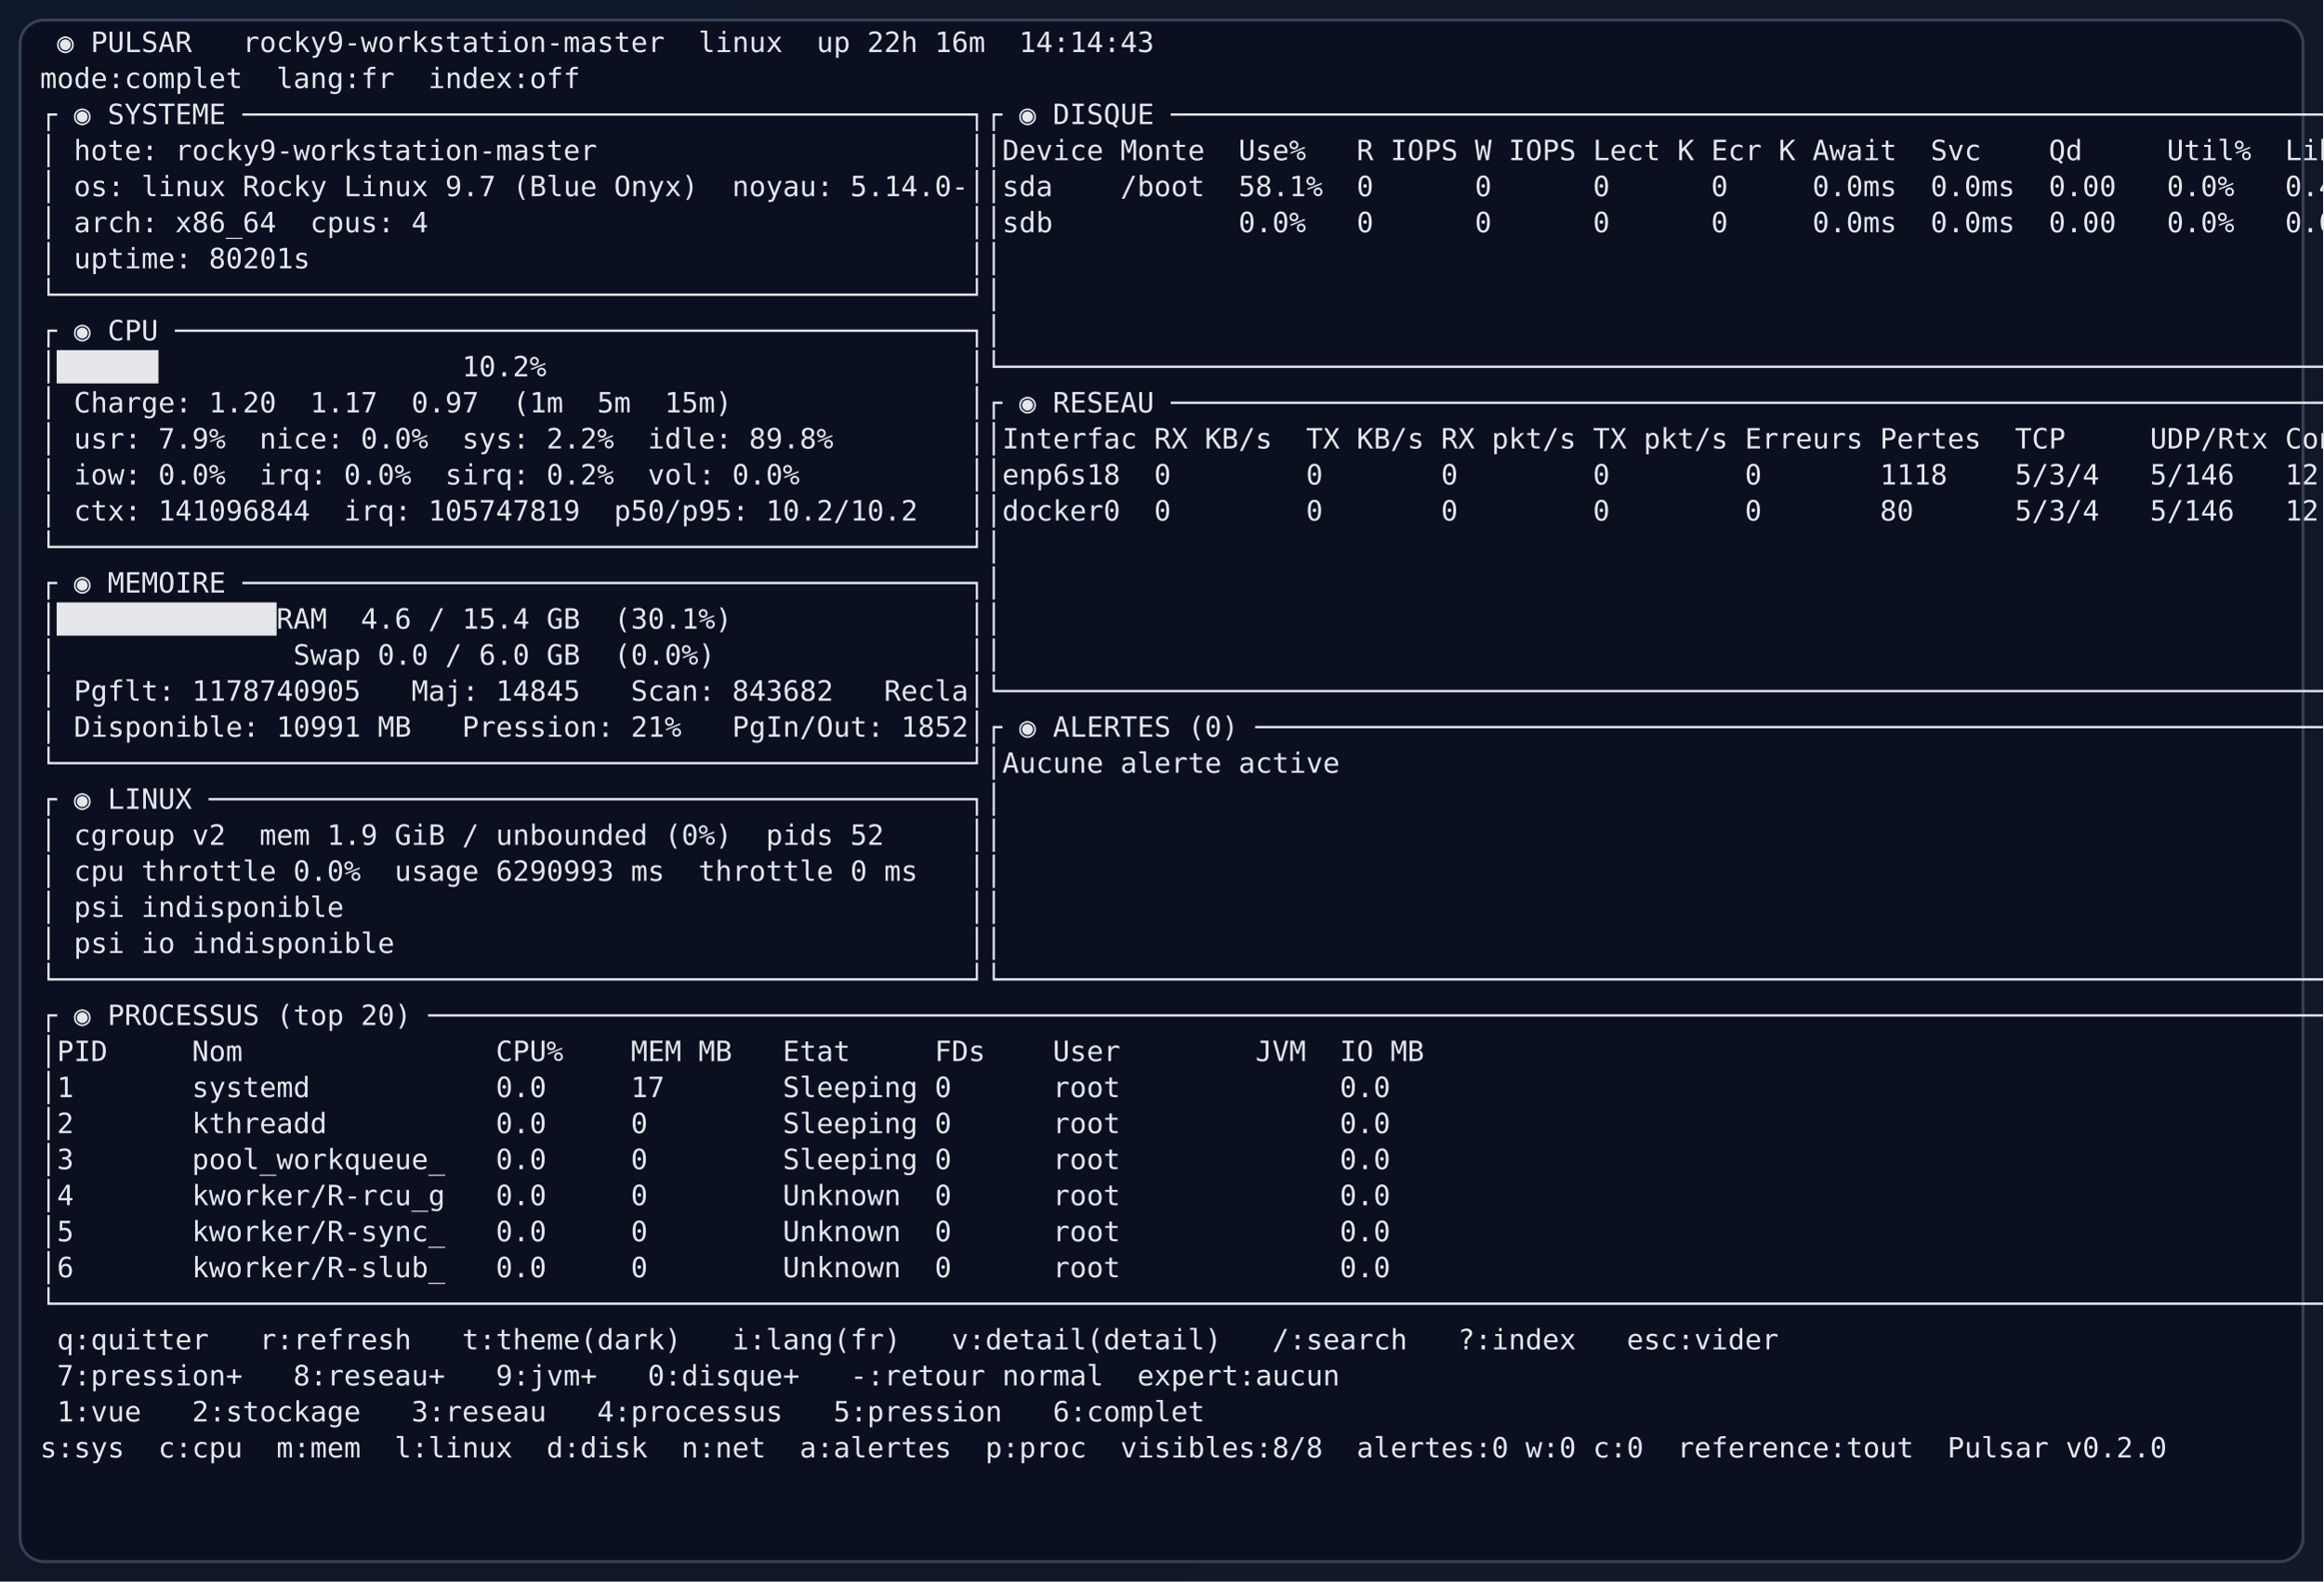
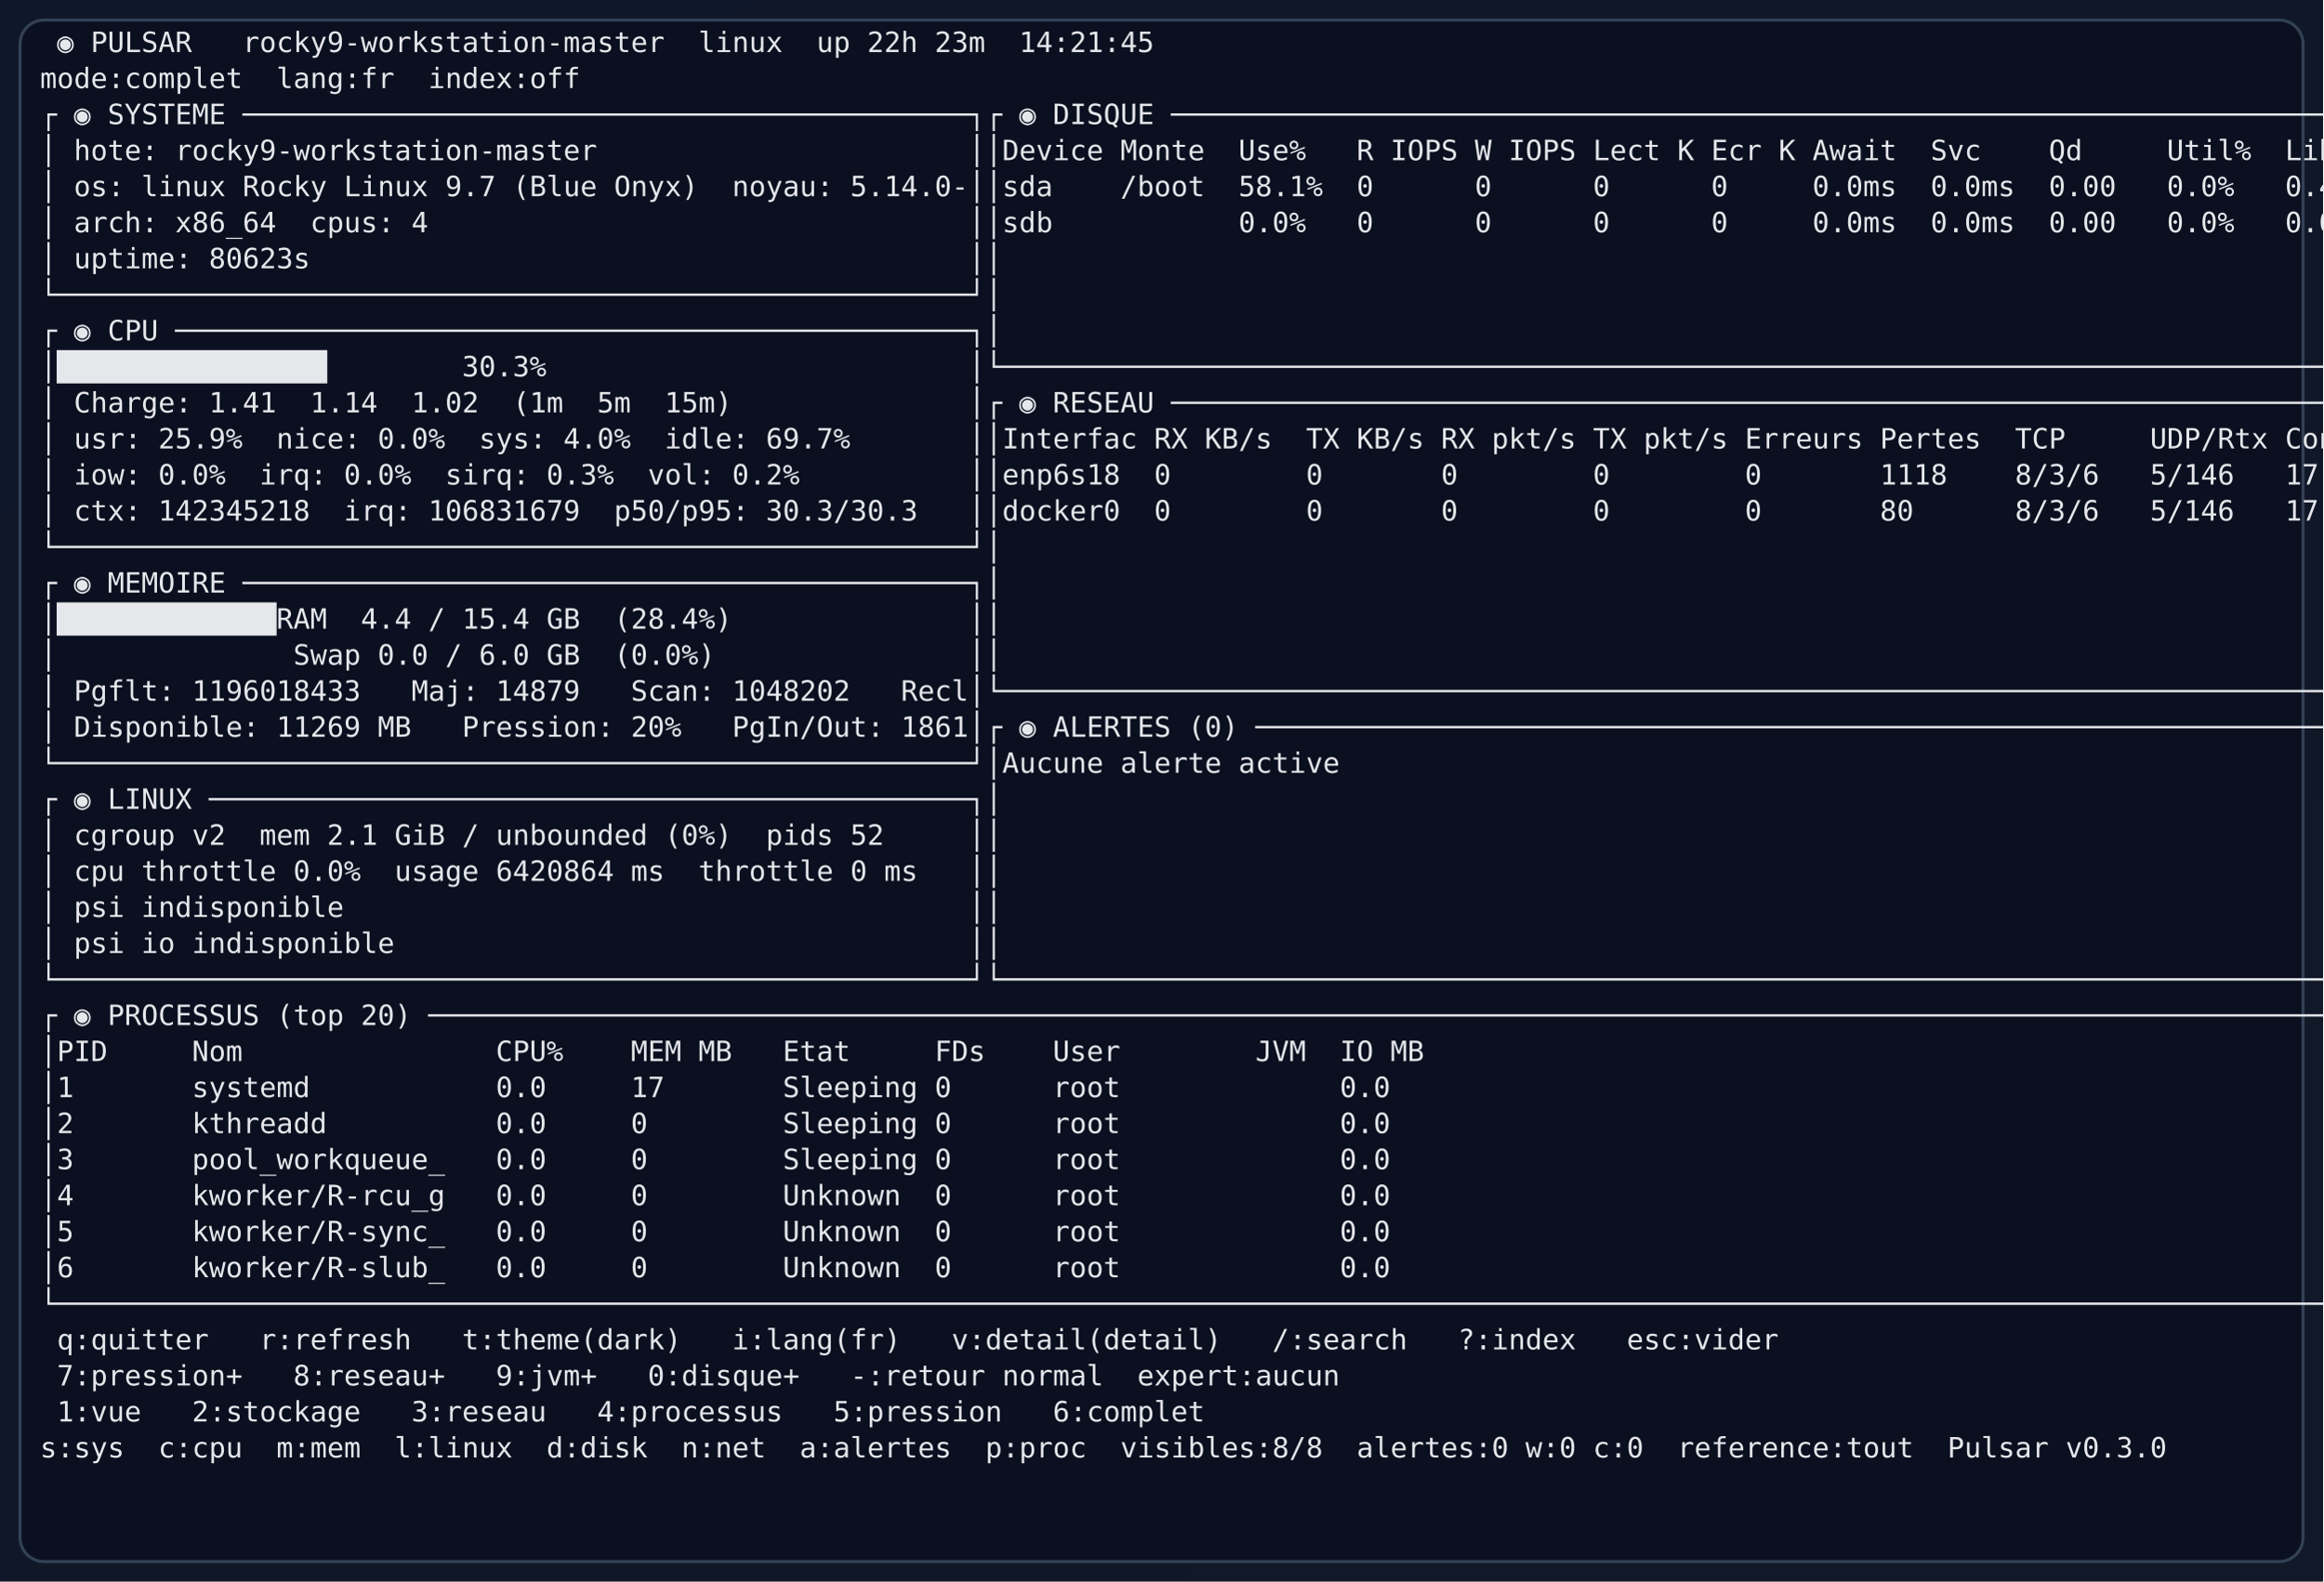
<svg xmlns="http://www.w3.org/2000/svg" width="1160" height="790" viewBox="0 0 1160 790" role="img" aria-label="Pulsar TUI overview">
  <defs>
    <linearGradient id="bg" x1="0" x2="1" y1="0" y2="1">
      <stop offset="0%" stop-color="#0f172a" />
      <stop offset="100%" stop-color="#111827" />
    </linearGradient>
  </defs>
  <rect width="1160" height="790" fill="url(#bg)" />
  <rect x="10" y="10" width="1140" height="770" rx="12" fill="#0b1020" stroke="#334155" stroke-width="1.5" />
-   <text x="20" y="26" fill="#e5e7eb" font-size="14" font-family="ui-monospace, SFMono-Regular, Menlo, Consolas, monospace" xml:space="preserve"> ◉ PULSAR   rocky9-workstation-master  linux  up 22h 16m  14:14:43</text>
+   <text x="20" y="26" fill="#e5e7eb" font-size="14" font-family="ui-monospace, SFMono-Regular, Menlo, Consolas, monospace" xml:space="preserve"> ◉ PULSAR   rocky9-workstation-master  linux  up 22h 23m  14:21:45</text>
  <text x="20" y="44" fill="#e5e7eb" font-size="14" font-family="ui-monospace, SFMono-Regular, Menlo, Consolas, monospace" xml:space="preserve">mode:complet  lang:fr  index:off</text>
  <text x="20" y="62" fill="#e5e7eb" font-size="14" font-family="ui-monospace, SFMono-Regular, Menlo, Consolas, monospace" xml:space="preserve">┌ ◉ SYSTEME ───────────────────────────────────────────┐┌ ◉ DISQUE ────────────────────────────────────────────────────────────────────────┐</text>
  <text x="20" y="80" fill="#e5e7eb" font-size="14" font-family="ui-monospace, SFMono-Regular, Menlo, Consolas, monospace" xml:space="preserve">│ hote: rocky9-workstation-master                      ││Device Monte  Use%   R IOPS W IOPS Lect K Ecr K Await  Svc    Qd     Util%  Libre │</text>
  <text x="20" y="98" fill="#e5e7eb" font-size="14" font-family="ui-monospace, SFMono-Regular, Menlo, Consolas, monospace" xml:space="preserve">│ os: linux Rocky Linux 9.7 (Blue Onyx)  noyau: 5.14.0-││sda    /boot  58.1%  0      0      0      0     0.0ms  0.0ms  0.00   0.0%   0.4   │</text>
  <text x="20" y="116" fill="#e5e7eb" font-size="14" font-family="ui-monospace, SFMono-Regular, Menlo, Consolas, monospace" xml:space="preserve">│ arch: x86_64  cpus: 4                                ││sdb           0.0%   0      0      0      0     0.0ms  0.0ms  0.00   0.0%   0.0   │</text>
-   <text x="20" y="134" fill="#e5e7eb" font-size="14" font-family="ui-monospace, SFMono-Regular, Menlo, Consolas, monospace" xml:space="preserve">│ uptime: 80201s                                       ││                                                                                  │</text>
+   <text x="20" y="134" fill="#e5e7eb" font-size="14" font-family="ui-monospace, SFMono-Regular, Menlo, Consolas, monospace" xml:space="preserve">│ uptime: 80623s                                       ││                                                                                  │</text>
  <text x="20" y="152" fill="#e5e7eb" font-size="14" font-family="ui-monospace, SFMono-Regular, Menlo, Consolas, monospace" xml:space="preserve">└──────────────────────────────────────────────────────┘│                                                                                  │</text>
  <text x="20" y="170" fill="#e5e7eb" font-size="14" font-family="ui-monospace, SFMono-Regular, Menlo, Consolas, monospace" xml:space="preserve">┌ ◉ CPU ───────────────────────────────────────────────┐│                                                                                  │</text>
-   <text x="20" y="188" fill="#e5e7eb" font-size="14" font-family="ui-monospace, SFMono-Regular, Menlo, Consolas, monospace" xml:space="preserve">│██████                  10.2%                         │└──────────────────────────────────────────────────────────────────────────────────┘</text>
-   <text x="20" y="206" fill="#e5e7eb" font-size="14" font-family="ui-monospace, SFMono-Regular, Menlo, Consolas, monospace" xml:space="preserve">│ Charge: 1.20  1.17  0.97  (1m  5m  15m)              │┌ ◉ RESEAU ────────────────────────────────────────────────────────────────────────┐</text>
-   <text x="20" y="224" fill="#e5e7eb" font-size="14" font-family="ui-monospace, SFMono-Regular, Menlo, Consolas, monospace" xml:space="preserve">│ usr: 7.9%  nice: 0.0%  sys: 2.2%  idle: 89.8%        ││Interfac RX KB/s  TX KB/s RX pkt/s TX pkt/s Erreurs Pertes  TCP     UDP/Rtx Conn  │</text>
-   <text x="20" y="242" fill="#e5e7eb" font-size="14" font-family="ui-monospace, SFMono-Regular, Menlo, Consolas, monospace" xml:space="preserve">│ iow: 0.0%  irq: 0.0%  sirq: 0.2%  vol: 0.0%          ││enp6s18  0        0       0        0        0       1118    5/3/4   5/146   12    │</text>
-   <text x="20" y="260" fill="#e5e7eb" font-size="14" font-family="ui-monospace, SFMono-Regular, Menlo, Consolas, monospace" xml:space="preserve">│ ctx: 141096844  irq: 105747819  p50/p95: 10.2/10.2   ││docker0  0        0       0        0        0       80      5/3/4   5/146   12    │</text>
+   <text x="20" y="188" fill="#e5e7eb" font-size="14" font-family="ui-monospace, SFMono-Regular, Menlo, Consolas, monospace" xml:space="preserve">│████████████████        30.3%                         │└──────────────────────────────────────────────────────────────────────────────────┘</text>
+   <text x="20" y="206" fill="#e5e7eb" font-size="14" font-family="ui-monospace, SFMono-Regular, Menlo, Consolas, monospace" xml:space="preserve">│ Charge: 1.41  1.14  1.02  (1m  5m  15m)              │┌ ◉ RESEAU ────────────────────────────────────────────────────────────────────────┐</text>
+   <text x="20" y="224" fill="#e5e7eb" font-size="14" font-family="ui-monospace, SFMono-Regular, Menlo, Consolas, monospace" xml:space="preserve">│ usr: 25.9%  nice: 0.0%  sys: 4.0%  idle: 69.7%       ││Interfac RX KB/s  TX KB/s RX pkt/s TX pkt/s Erreurs Pertes  TCP     UDP/Rtx Conn  │</text>
+   <text x="20" y="242" fill="#e5e7eb" font-size="14" font-family="ui-monospace, SFMono-Regular, Menlo, Consolas, monospace" xml:space="preserve">│ iow: 0.0%  irq: 0.0%  sirq: 0.3%  vol: 0.2%          ││enp6s18  0        0       0        0        0       1118    8/3/6   5/146   17    │</text>
+   <text x="20" y="260" fill="#e5e7eb" font-size="14" font-family="ui-monospace, SFMono-Regular, Menlo, Consolas, monospace" xml:space="preserve">│ ctx: 142345218  irq: 106831679  p50/p95: 30.3/30.3   ││docker0  0        0       0        0        0       80      8/3/6   5/146   17    │</text>
  <text x="20" y="278" fill="#e5e7eb" font-size="14" font-family="ui-monospace, SFMono-Regular, Menlo, Consolas, monospace" xml:space="preserve">└──────────────────────────────────────────────────────┘│                                                                                  │</text>
  <text x="20" y="296" fill="#e5e7eb" font-size="14" font-family="ui-monospace, SFMono-Regular, Menlo, Consolas, monospace" xml:space="preserve">┌ ◉ MEMOIRE ───────────────────────────────────────────┐│                                                                                  │</text>
-   <text x="20" y="314" fill="#e5e7eb" font-size="14" font-family="ui-monospace, SFMono-Regular, Menlo, Consolas, monospace" xml:space="preserve">│█████████████RAM  4.6 / 15.4 GB  (30.1%)              ││                                                                                  │</text>
+   <text x="20" y="314" fill="#e5e7eb" font-size="14" font-family="ui-monospace, SFMono-Regular, Menlo, Consolas, monospace" xml:space="preserve">│█████████████RAM  4.4 / 15.4 GB  (28.4%)              ││                                                                                  │</text>
  <text x="20" y="332" fill="#e5e7eb" font-size="14" font-family="ui-monospace, SFMono-Regular, Menlo, Consolas, monospace" xml:space="preserve">│              Swap 0.0 / 6.0 GB  (0.0%)               ││                                                                                  │</text>
-   <text x="20" y="350" fill="#e5e7eb" font-size="14" font-family="ui-monospace, SFMono-Regular, Menlo, Consolas, monospace" xml:space="preserve">│ Pgflt: 1178740905   Maj: 14845   Scan: 843682   Recla│└──────────────────────────────────────────────────────────────────────────────────┘</text>
-   <text x="20" y="368" fill="#e5e7eb" font-size="14" font-family="ui-monospace, SFMono-Regular, Menlo, Consolas, monospace" xml:space="preserve">│ Disponible: 10991 MB   Pression: 21%   PgIn/Out: 1852│┌ ◉ ALERTES (0) ───────────────────────────────────────────────────────────────────┐</text>
+   <text x="20" y="350" fill="#e5e7eb" font-size="14" font-family="ui-monospace, SFMono-Regular, Menlo, Consolas, monospace" xml:space="preserve">│ Pgflt: 1196018433   Maj: 14879   Scan: 1048202   Recl│└──────────────────────────────────────────────────────────────────────────────────┘</text>
+   <text x="20" y="368" fill="#e5e7eb" font-size="14" font-family="ui-monospace, SFMono-Regular, Menlo, Consolas, monospace" xml:space="preserve">│ Disponible: 11269 MB   Pression: 20%   PgIn/Out: 1861│┌ ◉ ALERTES (0) ───────────────────────────────────────────────────────────────────┐</text>
  <text x="20" y="386" fill="#e5e7eb" font-size="14" font-family="ui-monospace, SFMono-Regular, Menlo, Consolas, monospace" xml:space="preserve">└──────────────────────────────────────────────────────┘│Aucune alerte active                                                              │</text>
  <text x="20" y="404" fill="#e5e7eb" font-size="14" font-family="ui-monospace, SFMono-Regular, Menlo, Consolas, monospace" xml:space="preserve">┌ ◉ LINUX ─────────────────────────────────────────────┐│                                                                                  │</text>
-   <text x="20" y="422" fill="#e5e7eb" font-size="14" font-family="ui-monospace, SFMono-Regular, Menlo, Consolas, monospace" xml:space="preserve">│ cgroup v2  mem 1.9 GiB / unbounded (0%)  pids 52     ││                                                                                  │</text>
-   <text x="20" y="440" fill="#e5e7eb" font-size="14" font-family="ui-monospace, SFMono-Regular, Menlo, Consolas, monospace" xml:space="preserve">│ cpu throttle 0.0%  usage 6290993 ms  throttle 0 ms   ││                                                                                  │</text>
+   <text x="20" y="422" fill="#e5e7eb" font-size="14" font-family="ui-monospace, SFMono-Regular, Menlo, Consolas, monospace" xml:space="preserve">│ cgroup v2  mem 2.1 GiB / unbounded (0%)  pids 52     ││                                                                                  │</text>
+   <text x="20" y="440" fill="#e5e7eb" font-size="14" font-family="ui-monospace, SFMono-Regular, Menlo, Consolas, monospace" xml:space="preserve">│ cpu throttle 0.0%  usage 6420864 ms  throttle 0 ms   ││                                                                                  │</text>
  <text x="20" y="458" fill="#e5e7eb" font-size="14" font-family="ui-monospace, SFMono-Regular, Menlo, Consolas, monospace" xml:space="preserve">│ psi indisponible                                     ││                                                                                  │</text>
  <text x="20" y="476" fill="#e5e7eb" font-size="14" font-family="ui-monospace, SFMono-Regular, Menlo, Consolas, monospace" xml:space="preserve">│ psi io indisponible                                  ││                                                                                  │</text>
  <text x="20" y="494" fill="#e5e7eb" font-size="14" font-family="ui-monospace, SFMono-Regular, Menlo, Consolas, monospace" xml:space="preserve">└──────────────────────────────────────────────────────┘└──────────────────────────────────────────────────────────────────────────────────┘</text>
  <text x="20" y="512" fill="#e5e7eb" font-size="14" font-family="ui-monospace, SFMono-Regular, Menlo, Consolas, monospace" xml:space="preserve">┌ ◉ PROCESSUS (top 20) ────────────────────────────────────────────────────────────────────────────────────────────────────────────────────┐</text>
  <text x="20" y="530" fill="#e5e7eb" font-size="14" font-family="ui-monospace, SFMono-Regular, Menlo, Consolas, monospace" xml:space="preserve">│PID     Nom               CPU%    MEM MB   Etat     FDs    User        JVM  IO MB                                                         │</text>
  <text x="20" y="548" fill="#e5e7eb" font-size="14" font-family="ui-monospace, SFMono-Regular, Menlo, Consolas, monospace" xml:space="preserve">│1       systemd           0.0     17       Sleeping 0      root             0.0                                                           │</text>
  <text x="20" y="566" fill="#e5e7eb" font-size="14" font-family="ui-monospace, SFMono-Regular, Menlo, Consolas, monospace" xml:space="preserve">│2       kthreadd          0.0     0        Sleeping 0      root             0.0                                                           │</text>
  <text x="20" y="584" fill="#e5e7eb" font-size="14" font-family="ui-monospace, SFMono-Regular, Menlo, Consolas, monospace" xml:space="preserve">│3       pool_workqueue_   0.0     0        Sleeping 0      root             0.0                                                           │</text>
  <text x="20" y="602" fill="#e5e7eb" font-size="14" font-family="ui-monospace, SFMono-Regular, Menlo, Consolas, monospace" xml:space="preserve">│4       kworker/R-rcu_g   0.0     0        Unknown  0      root             0.0                                                           │</text>
  <text x="20" y="620" fill="#e5e7eb" font-size="14" font-family="ui-monospace, SFMono-Regular, Menlo, Consolas, monospace" xml:space="preserve">│5       kworker/R-sync_   0.0     0        Unknown  0      root             0.0                                                           │</text>
  <text x="20" y="638" fill="#e5e7eb" font-size="14" font-family="ui-monospace, SFMono-Regular, Menlo, Consolas, monospace" xml:space="preserve">│6       kworker/R-slub_   0.0     0        Unknown  0      root             0.0                                                           │</text>
  <text x="20" y="656" fill="#e5e7eb" font-size="14" font-family="ui-monospace, SFMono-Regular, Menlo, Consolas, monospace" xml:space="preserve">└──────────────────────────────────────────────────────────────────────────────────────────────────────────────────────────────────────────┘</text>
  <text x="20" y="674" fill="#e5e7eb" font-size="14" font-family="ui-monospace, SFMono-Regular, Menlo, Consolas, monospace" xml:space="preserve"> q:quitter   r:refresh   t:theme(dark)   i:lang(fr)   v:detail(detail)   /:search   ?:index   esc:vider</text>
  <text x="20" y="692" fill="#e5e7eb" font-size="14" font-family="ui-monospace, SFMono-Regular, Menlo, Consolas, monospace" xml:space="preserve"> 7:pression+   8:reseau+   9:jvm+   0:disque+   -:retour normal  expert:aucun</text>
  <text x="20" y="710" fill="#e5e7eb" font-size="14" font-family="ui-monospace, SFMono-Regular, Menlo, Consolas, monospace" xml:space="preserve"> 1:vue   2:stockage   3:reseau   4:processus   5:pression   6:complet</text>
-   <text x="20" y="728" fill="#e5e7eb" font-size="14" font-family="ui-monospace, SFMono-Regular, Menlo, Consolas, monospace" xml:space="preserve">s:sys  c:cpu  m:mem  l:linux  d:disk  n:net  a:alertes  p:proc  visibles:8/8  alertes:0 w:0 c:0  reference:tout  Pulsar v0.2.0</text>
+   <text x="20" y="728" fill="#e5e7eb" font-size="14" font-family="ui-monospace, SFMono-Regular, Menlo, Consolas, monospace" xml:space="preserve">s:sys  c:cpu  m:mem  l:linux  d:disk  n:net  a:alertes  p:proc  visibles:8/8  alertes:0 w:0 c:0  reference:tout  Pulsar v0.3.0</text>
</svg>
